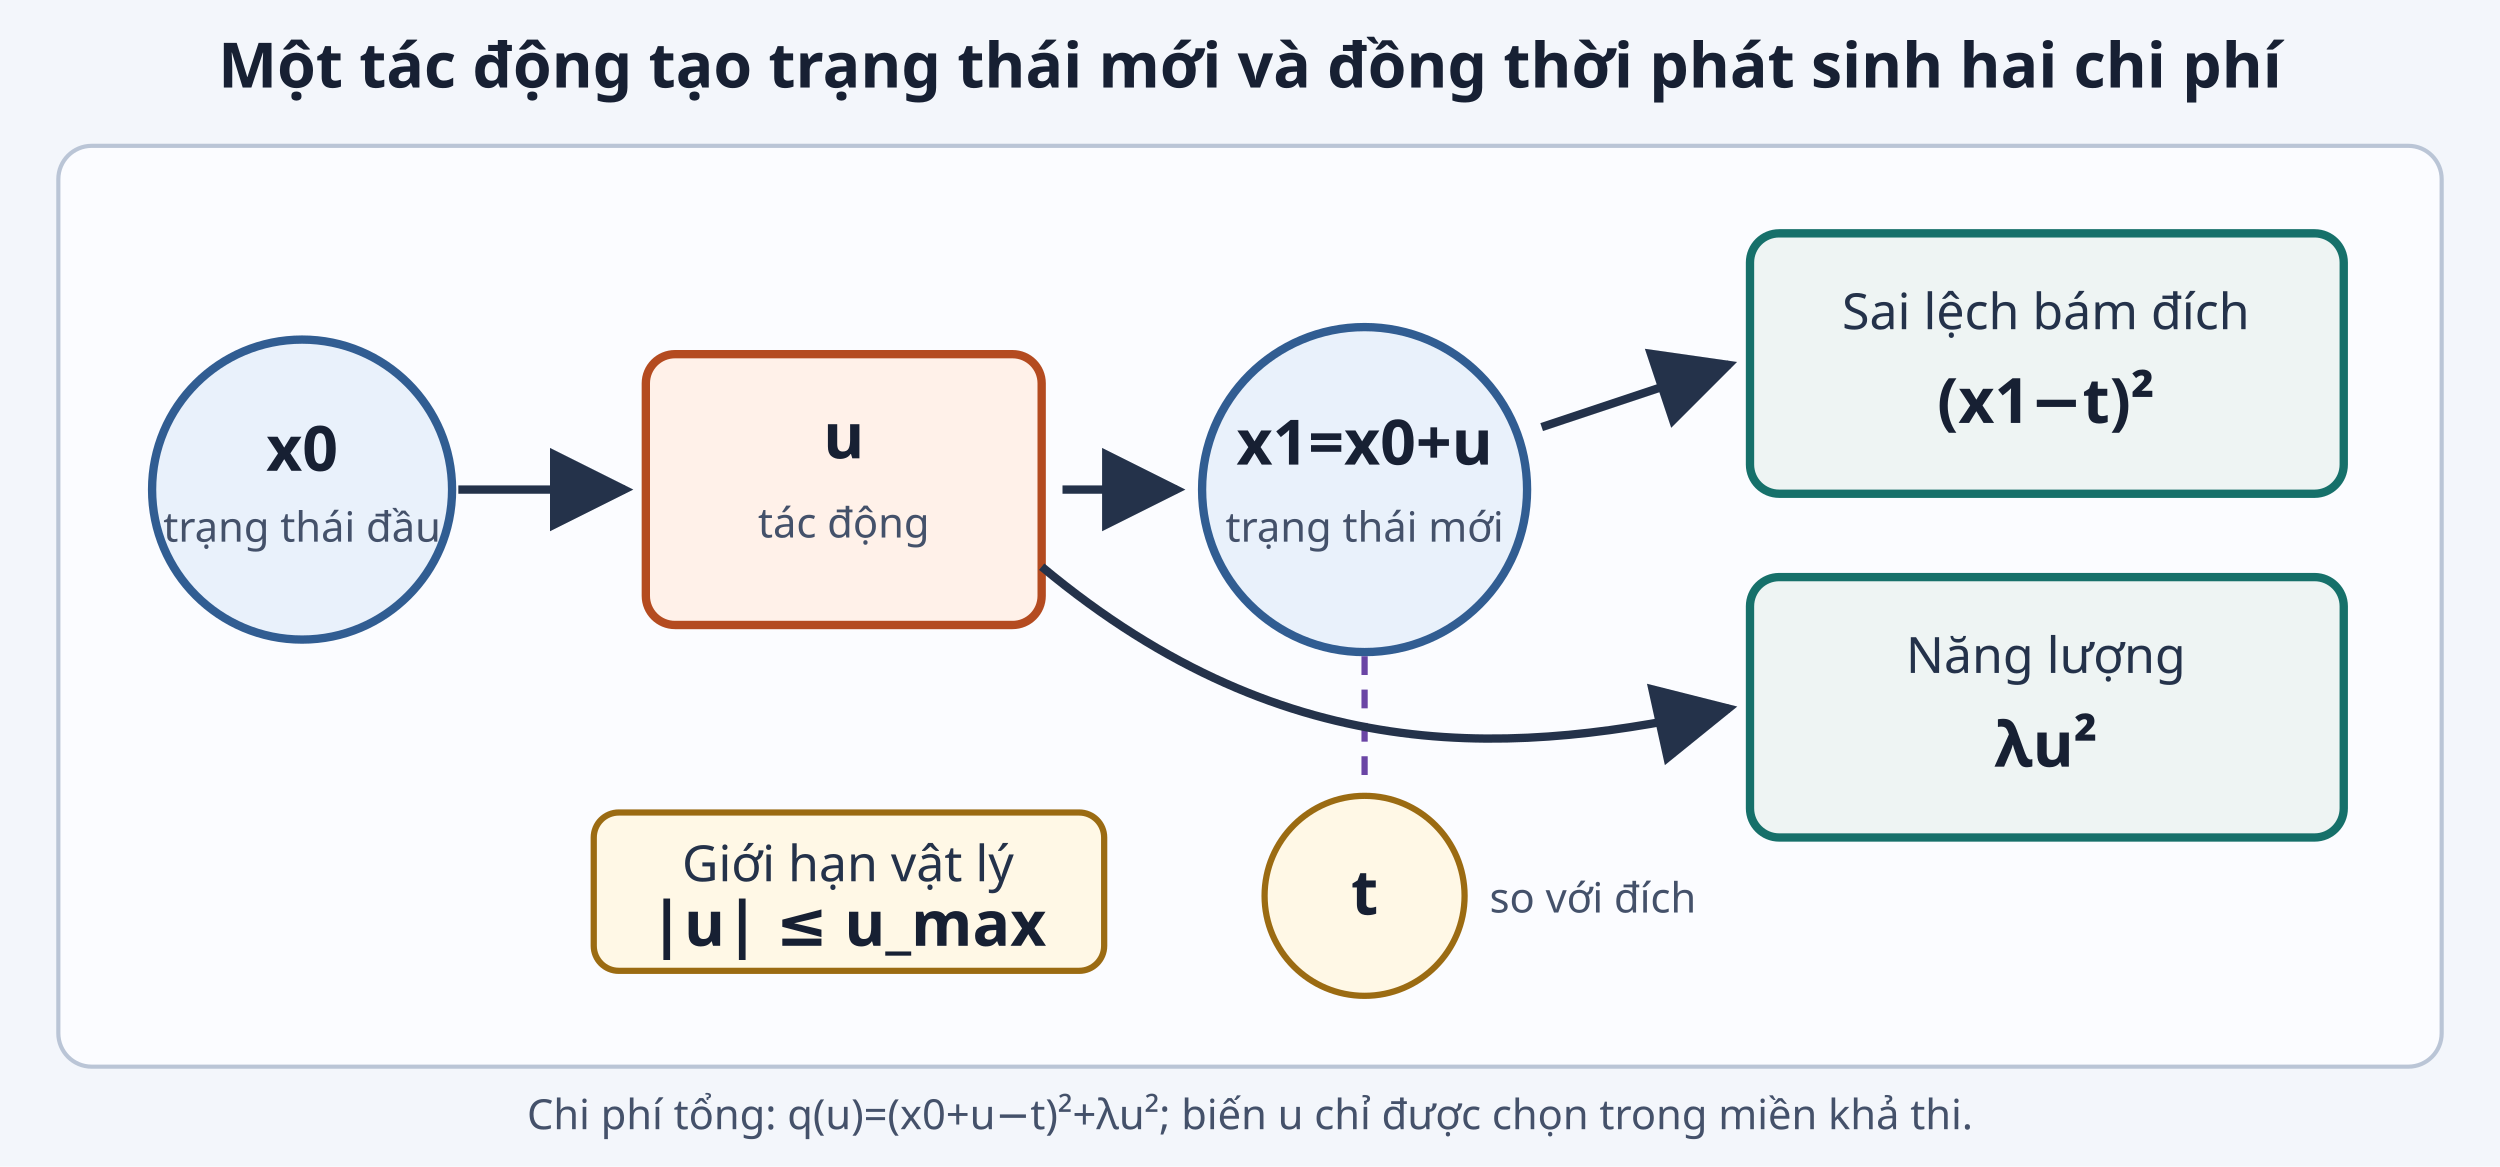
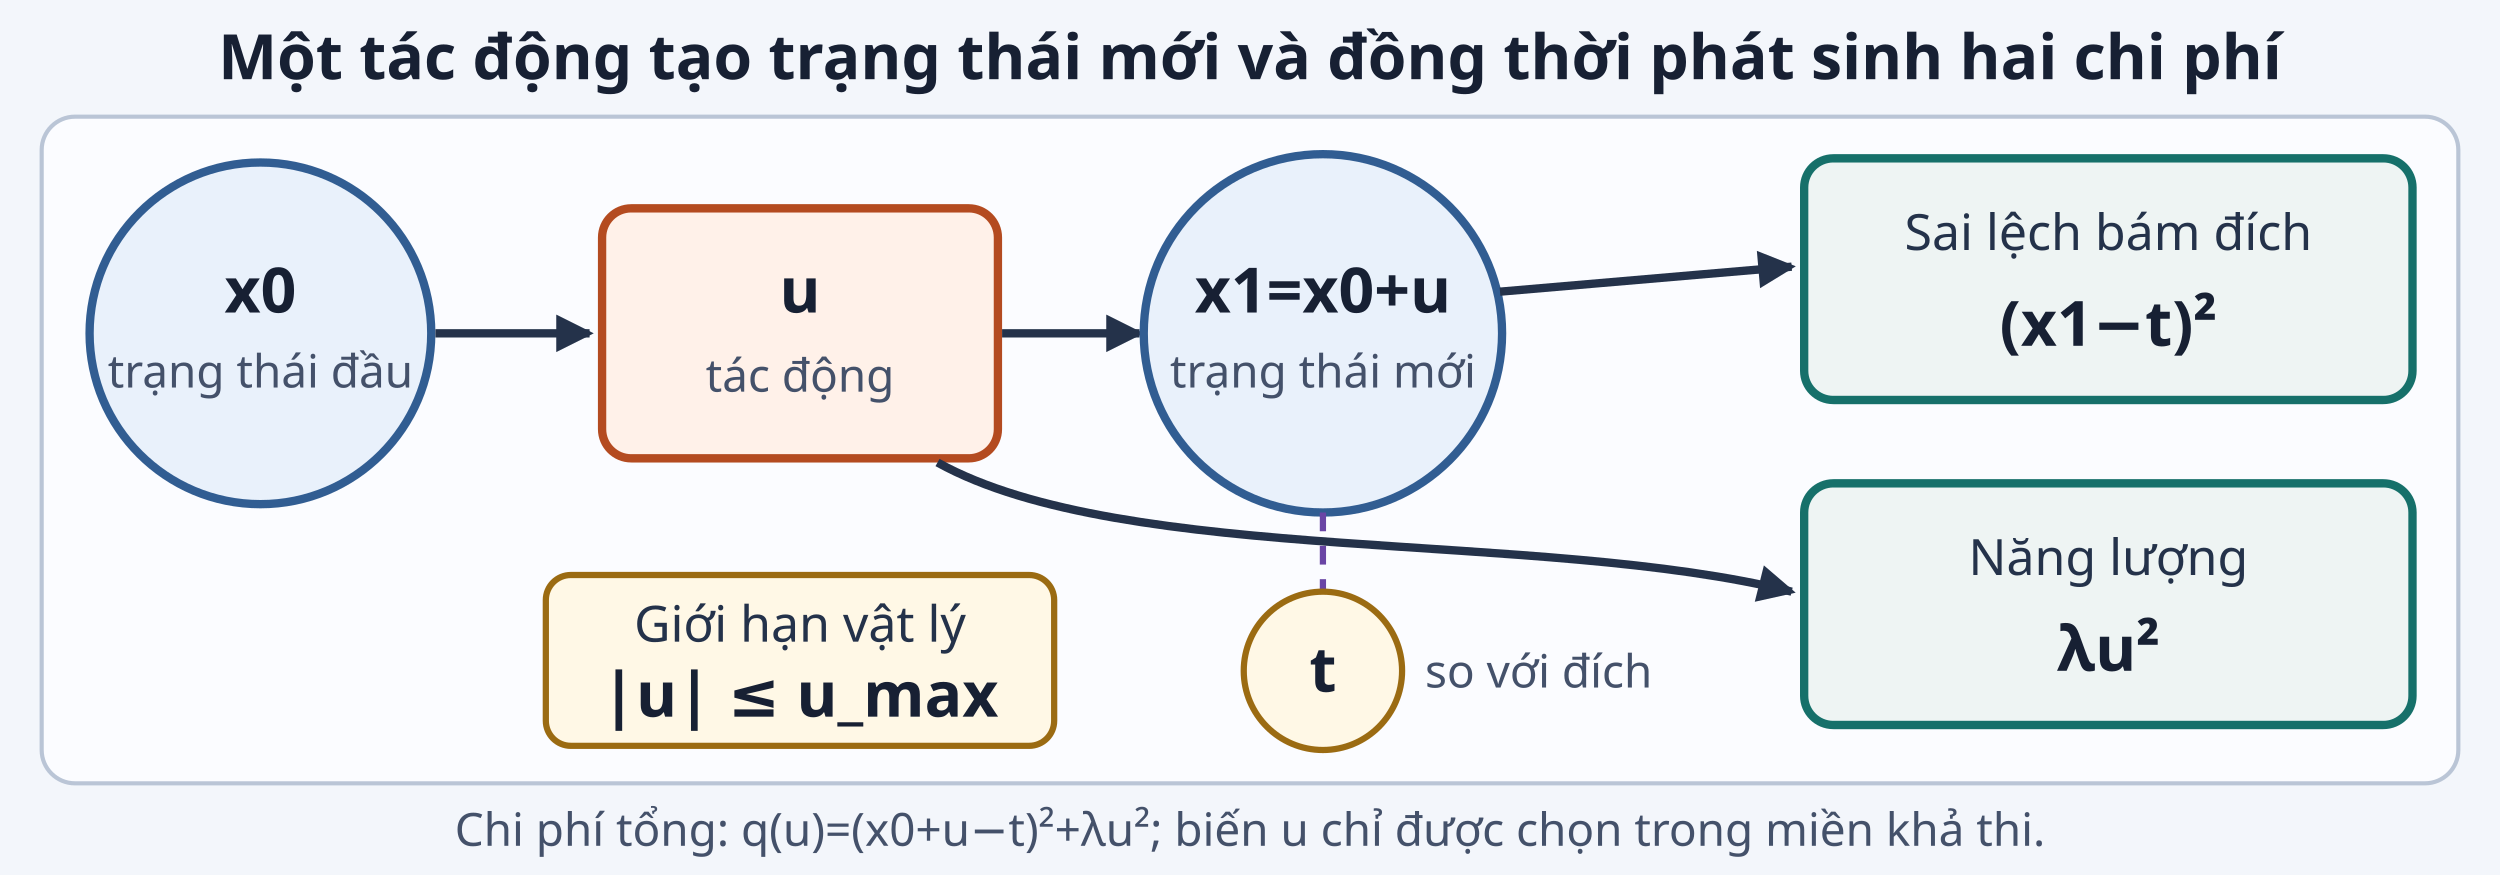
- <svg xmlns="http://www.w3.org/2000/svg" viewBox="0 0 1200 560" role="img" aria-labelledby="title desc">
+ <svg xmlns="http://www.w3.org/2000/svg" viewBox="0 0 1200 420" role="img" aria-labelledby="title desc">
  <defs>
-     <marker id="arrow" markerWidth="10" markerHeight="10" refX="9" refY="5" orient="auto">
-       <path d="M0 0L10 5L0 10Z" fill="#24324a" />
+     <marker id="arrow" markerUnits="userSpaceOnUse" markerWidth="18" markerHeight="18" refX="16" refY="9" orient="auto">
+       <path d="M0 0L18 9L0 18Z" fill="#24324a" />
    </marker>
    <style>
-       .bg{fill:#f3f6fb}.panel{fill:#fbfcff;stroke:#bac5d6;stroke-width:2}.state{fill:#e9f1fb;stroke:#315d92;stroke-width:4}.action{fill:#fff1e9;stroke:#b44b20;stroke-width:4}.cost{fill:#eef4f3;stroke:#16706a;stroke-width:4}.limit{fill:#fff8e6;stroke:#9b6b12;stroke-width:3}.title{font-family:sans-serif;font-size:30px;font-weight:700;fill:#172033}.label{font-family:sans-serif;font-size:24px;fill:#24324a}.small{font-family:sans-serif;font-size:20px;fill:#44516a}.arrow{stroke:#24324a;stroke-width:4;fill:none;marker-end:url(#arrow)}.dash{stroke:#6a45a5;stroke-width:3;stroke-dasharray:9 7;fill:none}
+       .bg{fill:#f3f6fb}.panel{fill:#fbfcff;stroke:#bac5d6;stroke-width:2}.state{fill:#e9f1fb;stroke:#315d92;stroke-width:4}.action{fill:#fff1e9;stroke:#b44b20;stroke-width:4}.cost{fill:#eef4f3;stroke:#16706a;stroke-width:4}.limit{fill:#fff8e6;stroke:#9b6b12;stroke-width:3}.title{font-family:sans-serif;font-size:30px;font-weight:700;fill:#172033}.label{font-family:sans-serif;font-size:24px;fill:#24324a}.small{font-family:sans-serif;font-size:22px;fill:#44516a}.arrow{stroke:#24324a;stroke-width:4;fill:none;marker-end:url(#arrow)}.dash{stroke:#6a45a5;stroke-width:3;stroke-dasharray:9 7;fill:none}
    </style>
  </defs>
-   <rect class="bg" width="1200" height="560" />
-   <text class="title" x="600" y="42" text-anchor="middle">Một tác động tạo trạng thái mới và đồng thời phát sinh hai chi phí</text>
-   <rect class="panel" x="28" y="70" width="1144" height="442" rx="16" />
-   <circle class="state" cx="145" cy="235" r="72" />
-   <text class="title" x="145" y="226" text-anchor="middle">x0</text>
-   <text class="small" x="145" y="260" text-anchor="middle">trạng thái đầu</text>
-   <rect class="action" x="310" y="170" width="190" height="130" rx="14" />
-   <text class="title" x="405" y="220" text-anchor="middle">u</text>
-   <text class="small" x="405" y="258" text-anchor="middle">tác động</text>
-   <path class="arrow" d="M220 235 L300 235" />
-   <circle class="state" cx="655" cy="235" r="78" />
-   <text class="title" x="655" y="223" text-anchor="middle">x1=x0+u</text>
-   <text class="small" x="655" y="260" text-anchor="middle">trạng thái mới</text>
-   <path class="arrow" d="M510 235 L565 235" />
-   <circle class="limit" cx="655" cy="430" r="48" />
-   <text class="title" x="655" y="439" text-anchor="middle">t</text>
-   <path class="dash" d="M655 315 L655 374" />
-   <text class="small" x="715" y="438">so với đích</text>
-   <rect class="cost" x="840" y="112" width="285" height="125" rx="14" />
-   <text class="label" x="982" y="158" text-anchor="middle">Sai lệch bám đích</text>
-   <text class="title" x="982" y="203" text-anchor="middle">(x1−t)²</text>
-   <path class="arrow" d="M740 205 L830 175" />
-   <rect class="cost" x="840" y="277" width="285" height="125" rx="14" />
-   <text class="label" x="982" y="323" text-anchor="middle">Năng lượng</text>
-   <text class="title" x="982" y="368" text-anchor="middle">λu²</text>
-   <path class="arrow" d="M500 272 C620 372 730 362 830 340" />
-   <rect class="limit" x="285" y="390" width="245" height="76" rx="12" />
-   <text class="label" x="407" y="423" text-anchor="middle">Giới hạn vật lý</text>
-   <text class="title" x="407" y="454" text-anchor="middle">|u| ≤ u_max</text>
-   <text class="small" x="600" y="542" text-anchor="middle">Chi phí tổng: q(u)=(x0+u−t)²+λu²; biến u chỉ được chọn trong miền khả thi.</text>
+   <rect class="bg" width="1200" height="420" />
+   <text class="title" x="600" y="38" text-anchor="middle">Một tác động tạo trạng thái mới và đồng thời phát sinh hai chi phí</text>
+   <rect class="panel" x="20" y="56" width="1160" height="320" rx="16" />
+   <circle class="state" cx="125" cy="160" r="82" />
+   <text class="title" x="125" y="150" text-anchor="middle">x0</text>
+   <text class="small" x="125" y="186" text-anchor="middle">trạng thái đầu</text>
+   <path class="arrow" d="M209 160 L283 160" />
+   <rect class="action" x="289" y="100" width="190" height="120" rx="14" />
+   <text class="title" x="384" y="150" text-anchor="middle">u</text>
+   <text class="small" x="384" y="188" text-anchor="middle">tác động</text>
+   <path class="arrow" d="M481 160 L547 160" />
+   <circle class="state" cx="635" cy="160" r="86" />
+   <text class="title" x="635" y="150" text-anchor="middle">x1=x0+u</text>
+   <text class="small" x="635" y="186" text-anchor="middle">trạng thái mới</text>
+   <path class="dash" d="M635 246 L635 284" />
+   <circle class="limit" cx="635" cy="322" r="38" />
+   <text class="title" x="635" y="332" text-anchor="middle">t</text>
+   <text class="small" x="684" y="330">so với đích</text>
+   <rect class="cost" x="866" y="76" width="292" height="116" rx="14" />
+   <text class="label" x="1012" y="120" text-anchor="middle">Sai lệch bám đích</text>
+   <text class="title" x="1012" y="166" text-anchor="middle">(x1−t)²</text>
+   <path class="arrow" d="M720 140 L860 128" />
+   <rect class="cost" x="866" y="232" width="292" height="116" rx="14" />
+   <text class="label" x="1012" y="276" text-anchor="middle">Năng lượng</text>
+   <text class="title" x="1012" y="322" text-anchor="middle">λu²</text>
+   <path class="arrow" d="M450 222 C540 272 740 254 860 284" />
+   <rect class="limit" x="262" y="276" width="244" height="82" rx="12" />
+   <text class="label" x="384" y="308" text-anchor="middle">Giới hạn vật lý</text>
+   <text class="title" x="384" y="344" text-anchor="middle">|u| ≤ u_max</text>
+   <text class="small" x="600" y="406" text-anchor="middle">Chi phí tổng: q(u)=(x0+u−t)²+λu²; biến u chỉ được chọn trong miền khả thi.</text>
</svg>
